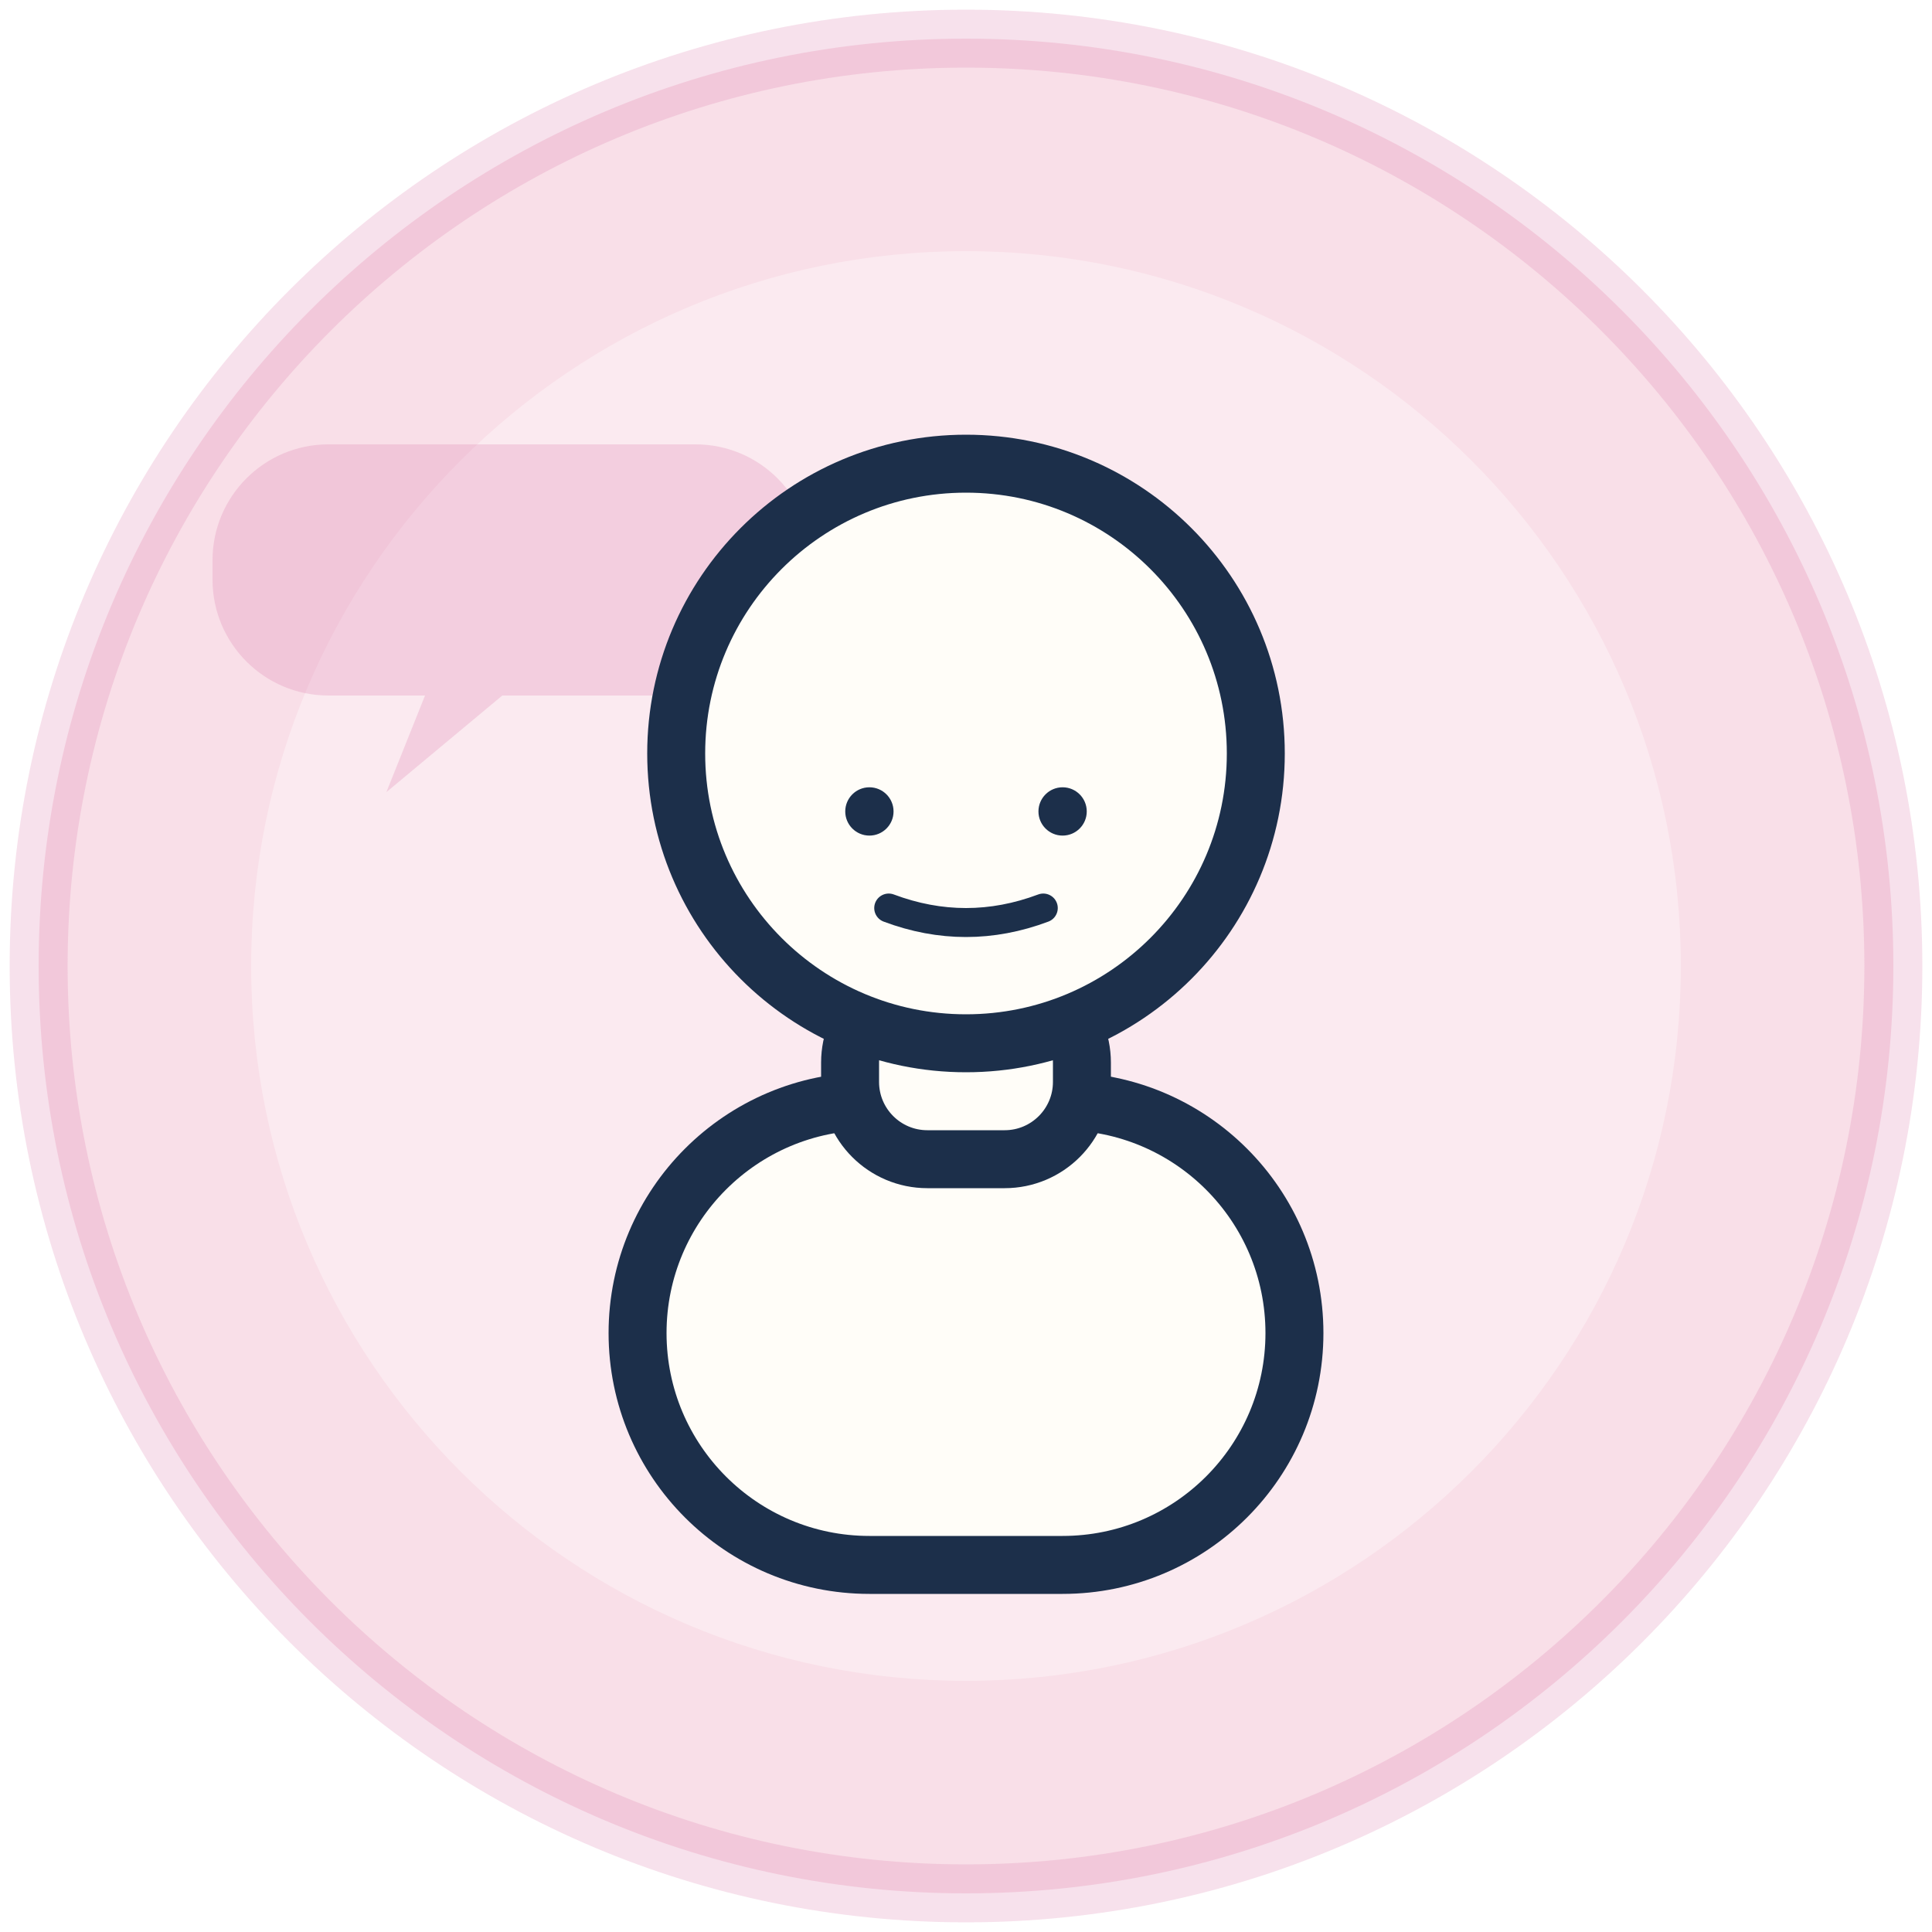
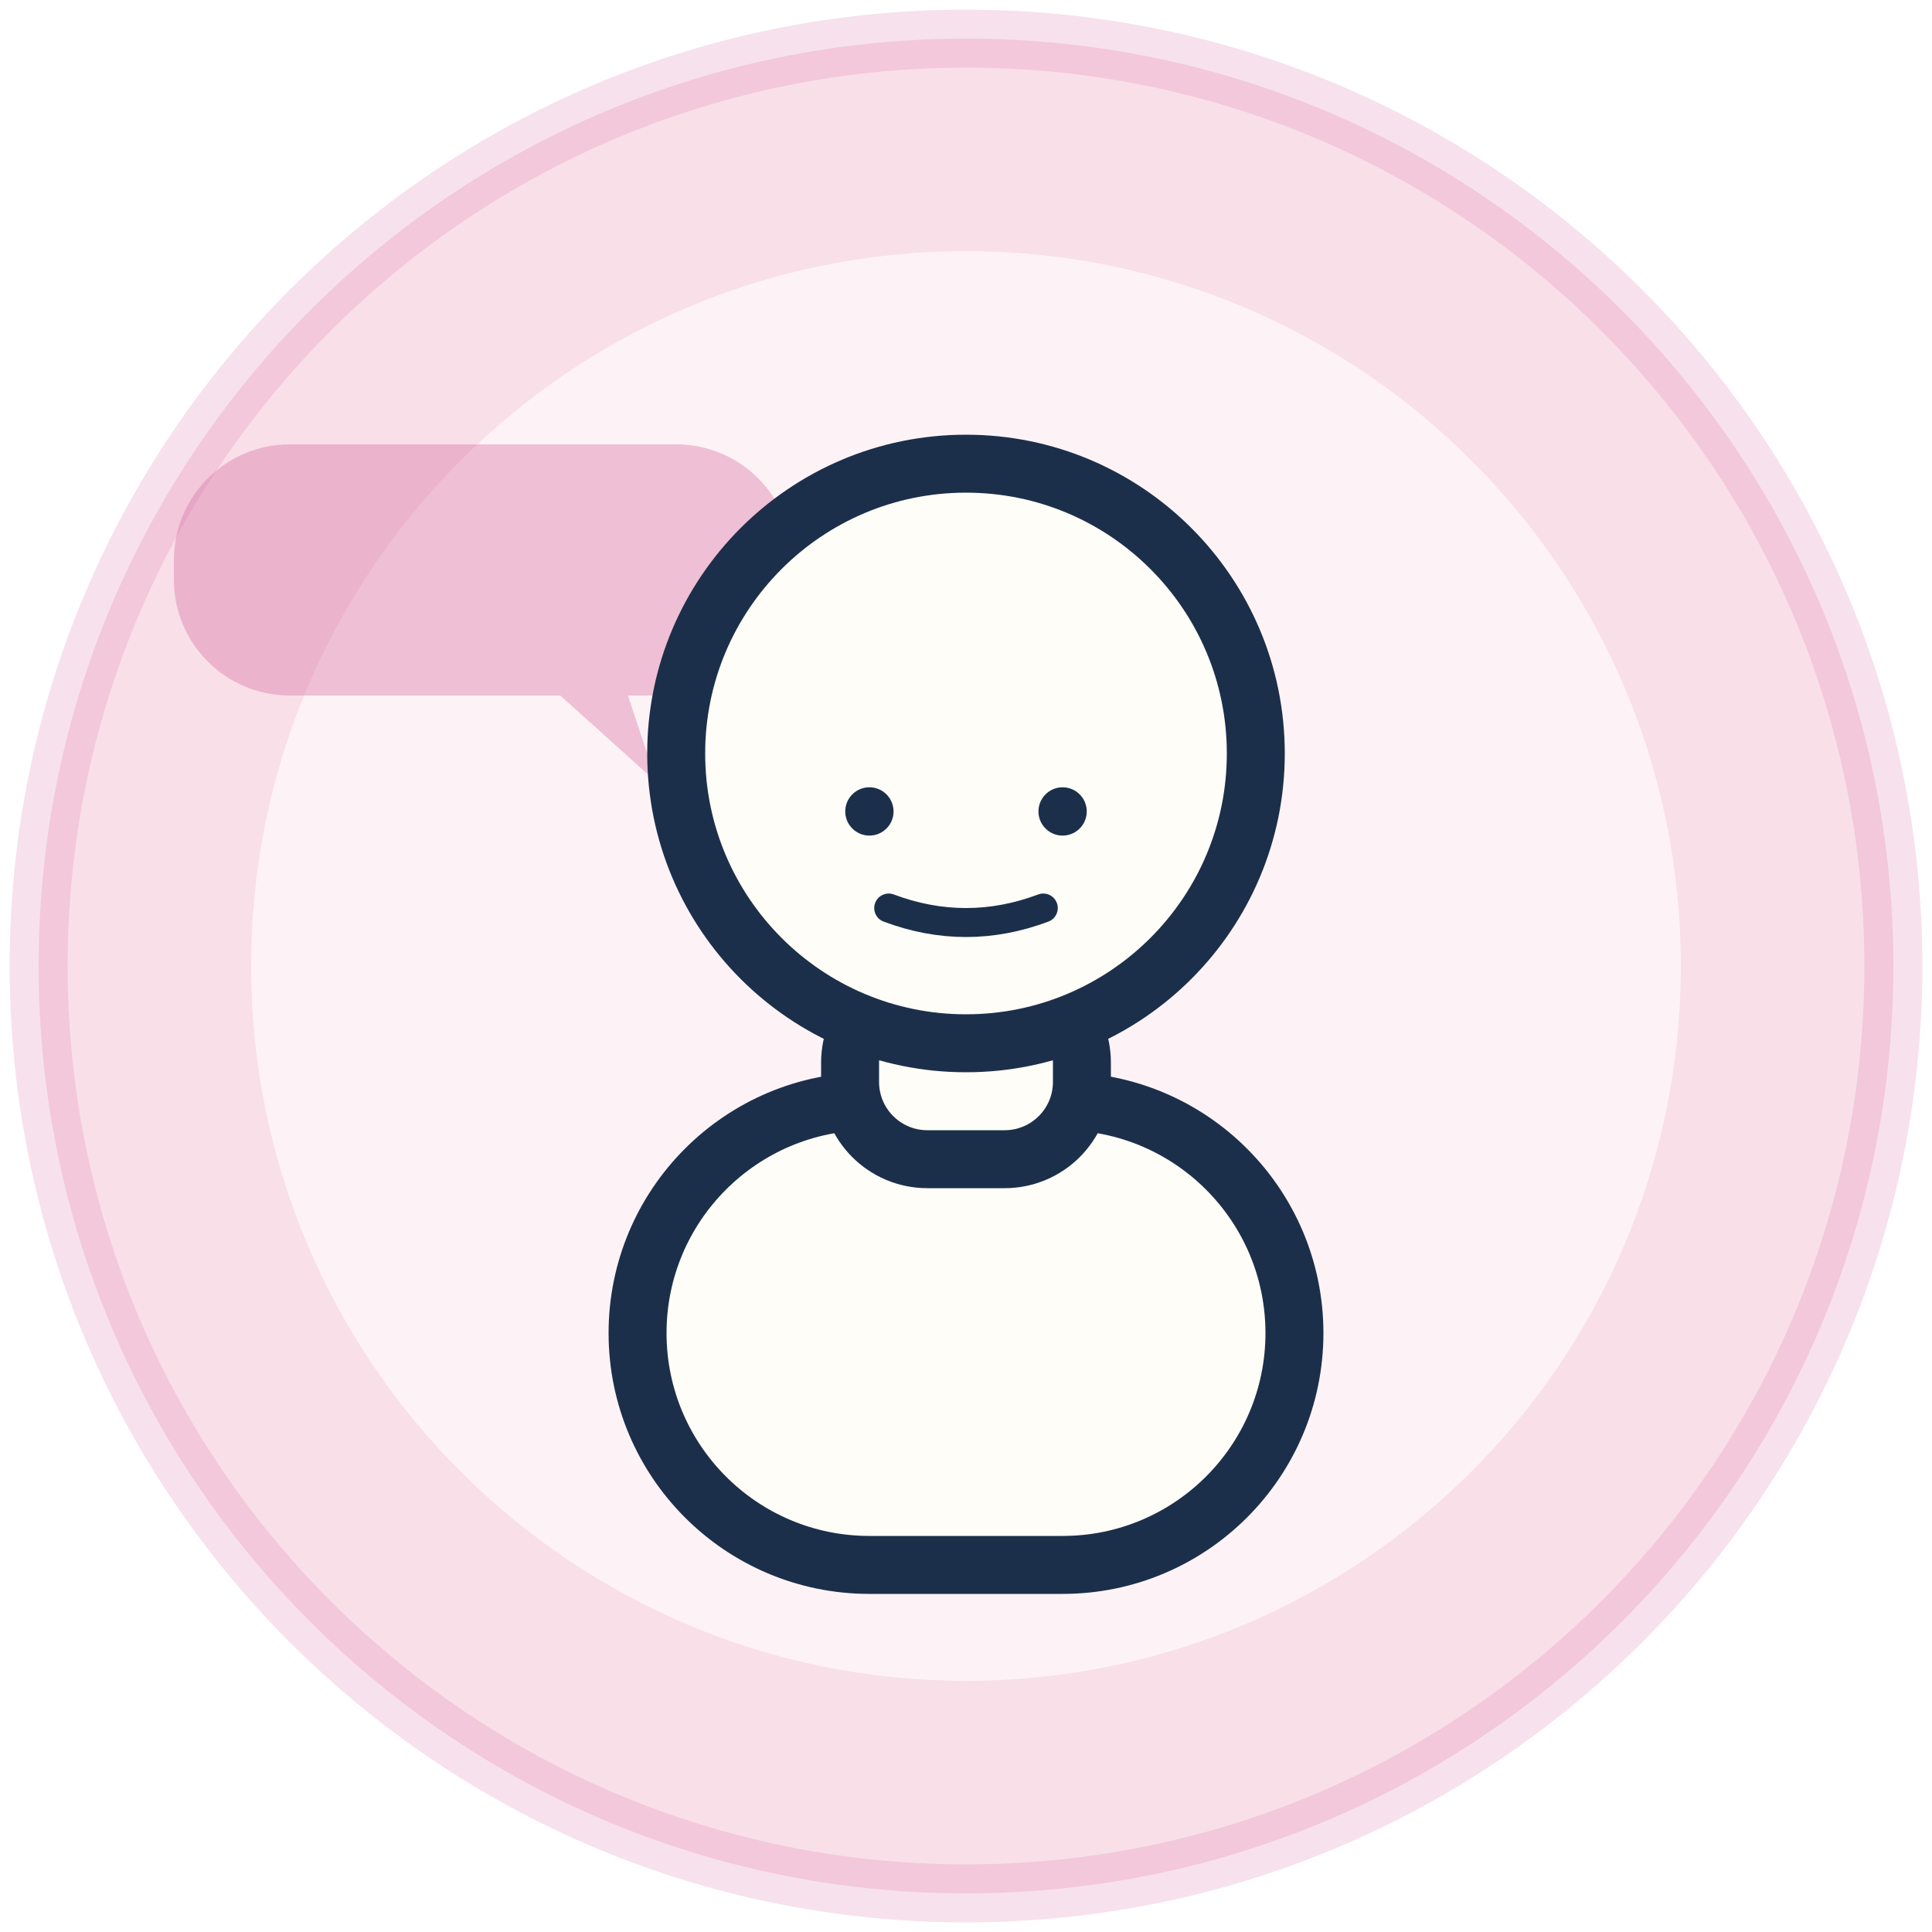
<svg xmlns="http://www.w3.org/2000/svg" viewBox="0 0 200 200">
  <circle cx="100" cy="100" r="96" fill="#F9DFE8" />
  <circle cx="100" cy="100" r="96" fill="none" stroke="#D977A7" stroke-width="6" opacity="0.22" />
-   <circle cx="100" cy="100" r="74" fill="rgba(255,255,255,0.34)" />
-   <g opacity="0.24">
-     <path d="M34 46 h38 a12 12 0 0 1 12 12 v2 a12 12 0 0 1-12 12 H52 l-12 10 4-10 H34 a12 12 0 0 1-12-12 v-2 a12 12 0 0 1 12-12z" fill="#D977A7" />
+   <circle cx="100" cy="100" r="74" fill="rgba(255,255,255,0.62)" />
+   <g opacity="0.42">
+     <path d="M30 46 h40 a12 12 0 0 1 12 12 v2 a12 12 0 0 1-12 12 H58 l10 9 -3-9 H30 a12 12 0 0 1-12-12 v-2 a12 12 0 0 1 12-12z" fill="#D977A7" />
  </g>
  <g>
    <rect x="66" y="114" width="68" height="48" rx="24" fill="#FFFDF8" stroke="#1C2F4A" stroke-width="6" />
    <rect x="88" y="102" width="24" height="18" rx="8" fill="#FFFDF8" stroke="#1C2F4A" stroke-width="6" />
    <circle cx="100" cy="78" r="30" fill="#FFFDF8" stroke="#1C2F4A" stroke-width="6" />
    <circle cx="90" cy="84" r="2.5" fill="#1C2F4A" />
    <circle cx="110" cy="84" r="2.5" fill="#1C2F4A" />
    <path d="M92 94 Q100 97 108 94" stroke="#1C2F4A" stroke-width="3" fill="none" stroke-linecap="round" />
  </g>
</svg>
